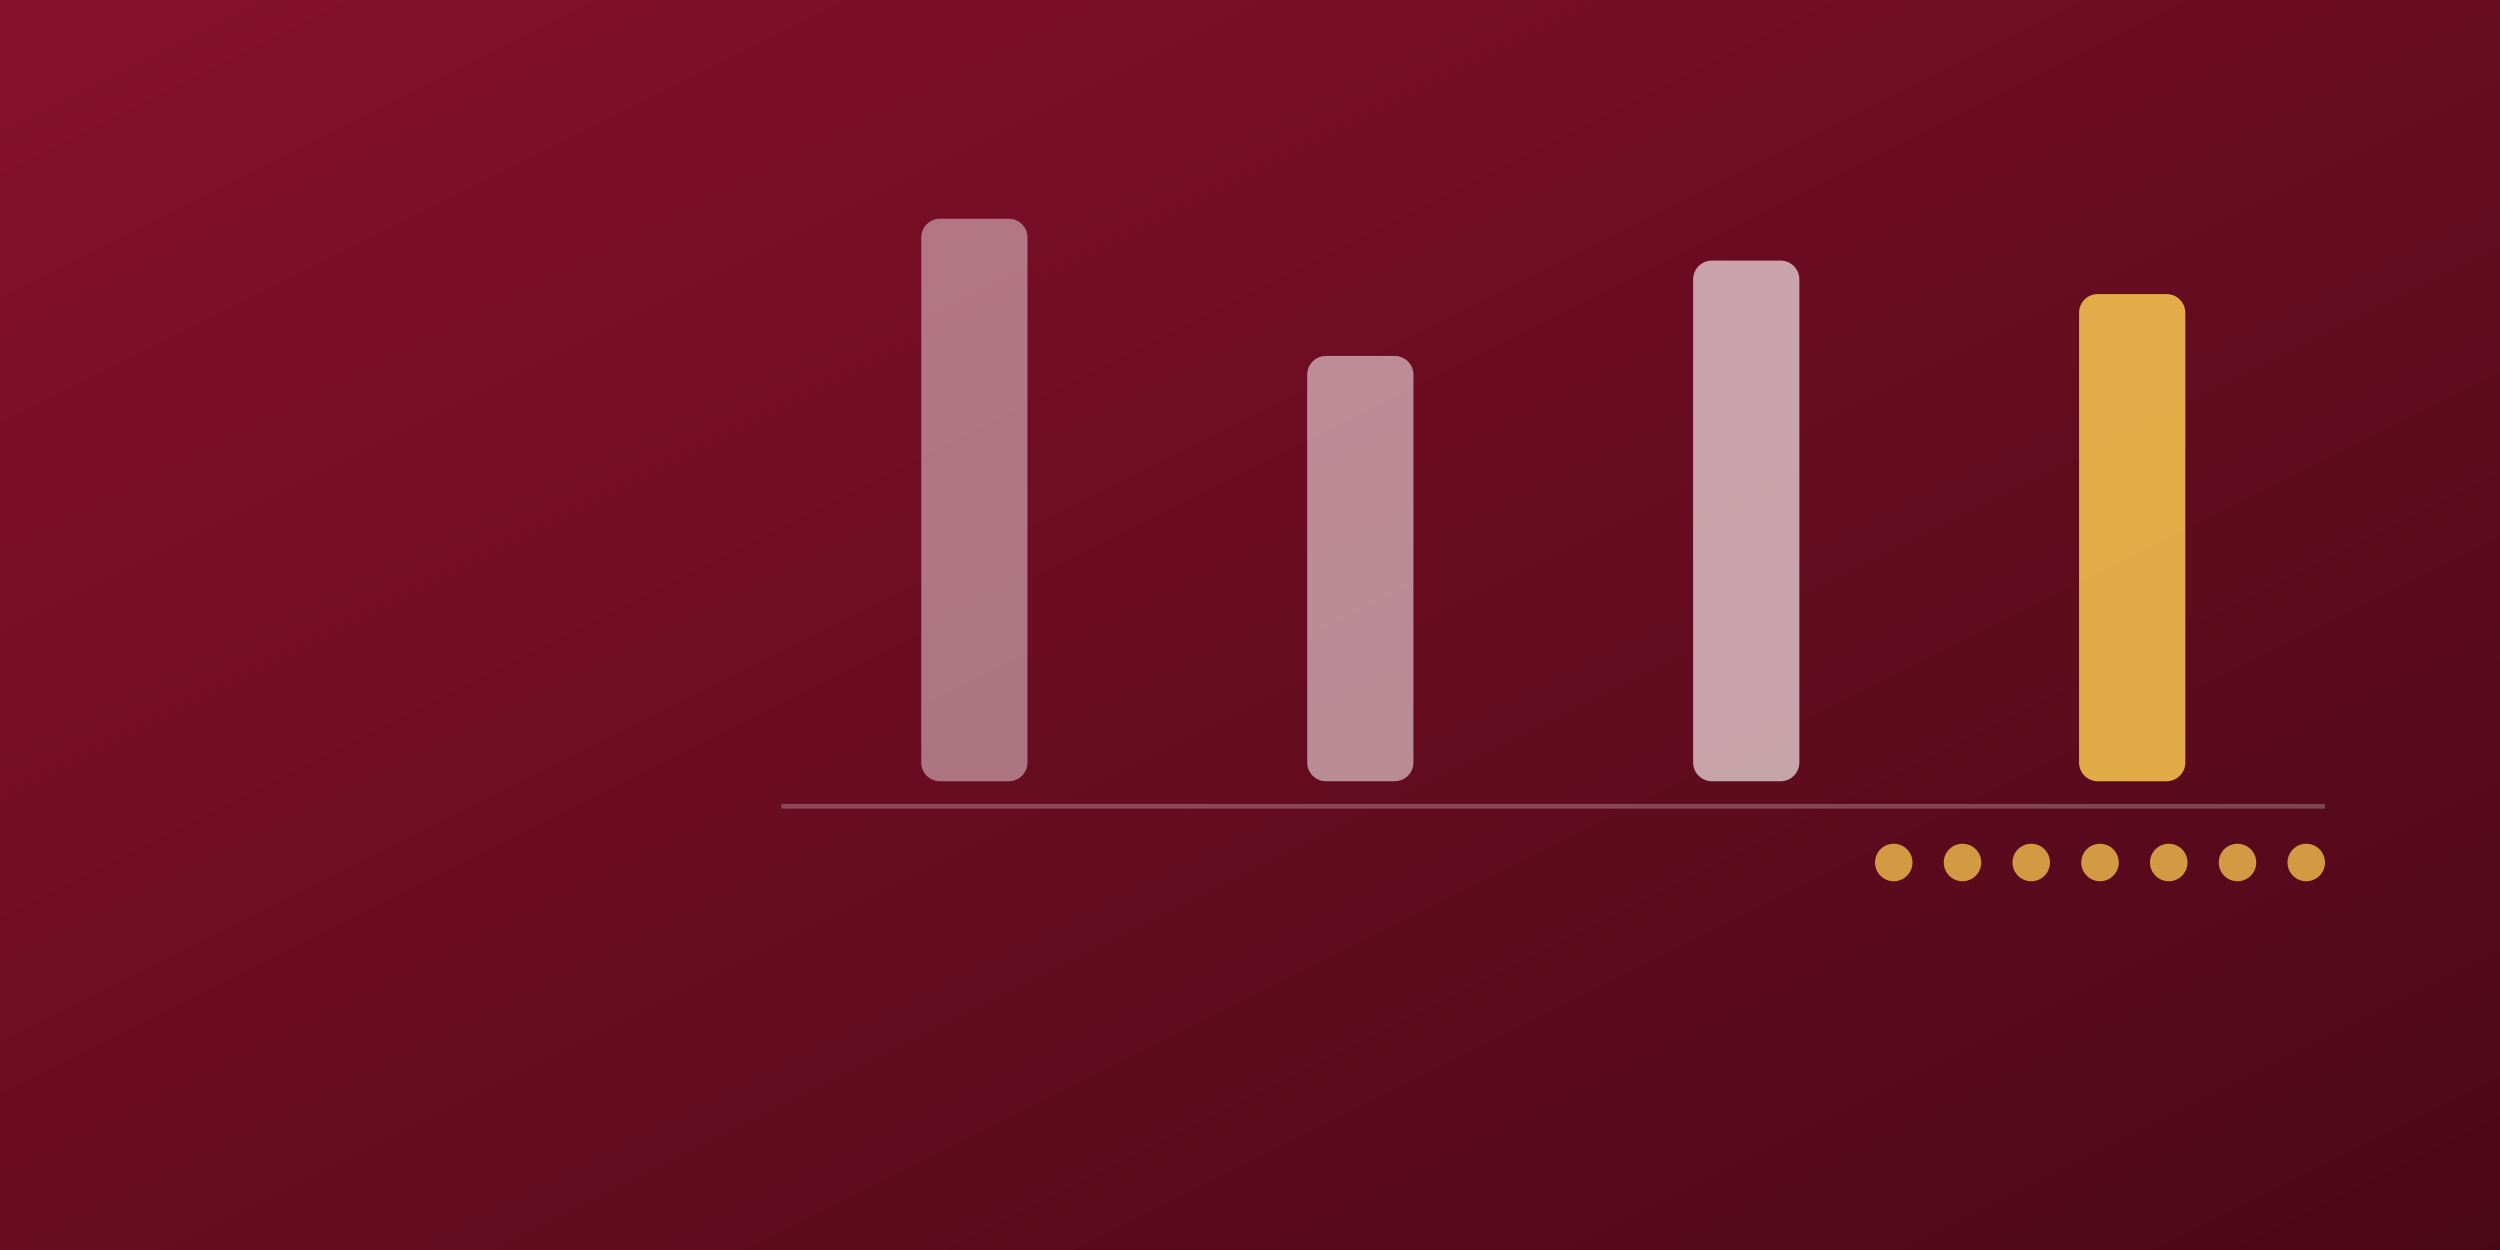
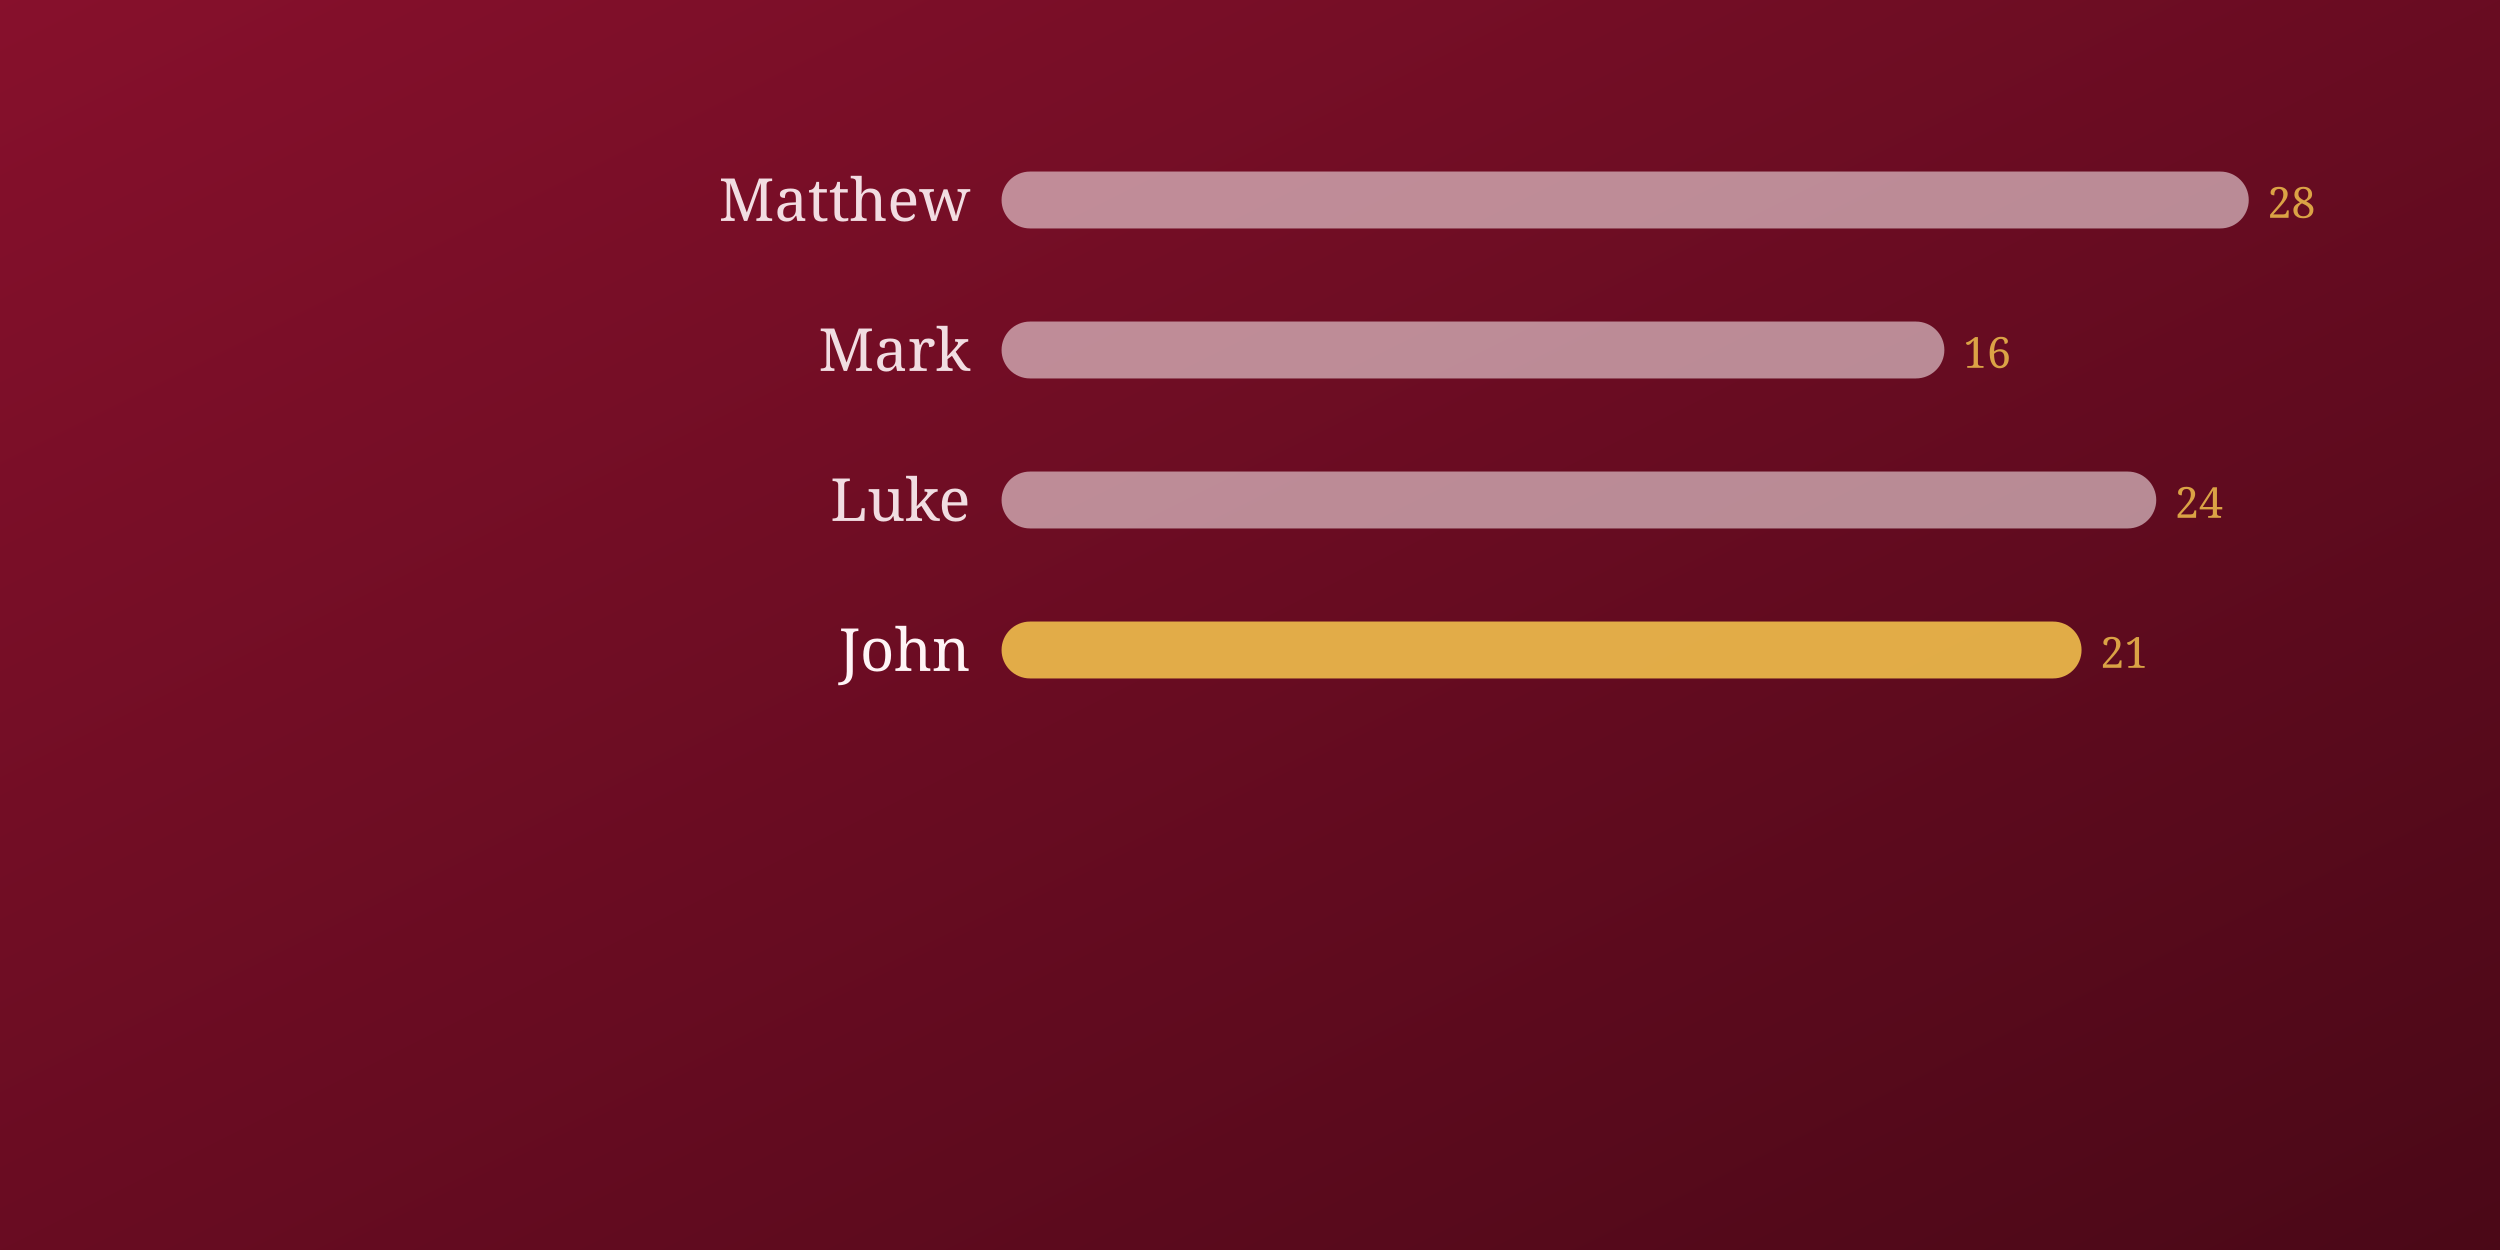
<svg xmlns="http://www.w3.org/2000/svg" viewBox="0 0 800 400" width="800" height="400" role="img">
  <defs>
    <linearGradient id="books" x1="0" y1="0" x2="1" y2="1">
      <stop offset="0" stop-color="#87102C" />
      <stop offset="1" stop-color="#4A0817" />
    </linearGradient>
  </defs>
  <rect width="800" height="400" fill="url(#books)" />
  <g>
-     <rect x="294.8" y="70.0" width="34.0" height="180.0" rx="6.0" fill="#FFF4F6" fill-opacity="0.45" />
-     <rect x="418.3" y="113.9" width="34.0" height="136.1" rx="6.0" fill="#FFF4F6" fill-opacity="0.55" />
-     <rect x="541.8" y="83.4" width="34.0" height="166.6" rx="6.0" fill="#FFF4F6" fill-opacity="0.65" />
-     <rect x="665.3" y="94.1" width="34.0" height="155.9" rx="6.0" fill="#E8B44A" fill-opacity="0.95" />
-   </g>
-   <line x1="250" y1="258" x2="744" y2="258" stroke="#FFF4F6" stroke-opacity="0.25" stroke-width="1.5" />
-   <g>
-     <circle cx="606.0" cy="276" r="6.0" fill="#E8B44A" fill-opacity="0.85" />
-     <circle cx="628.0" cy="276" r="6.0" fill="#E8B44A" fill-opacity="0.85" />
-     <circle cx="650.0" cy="276" r="6.0" fill="#E8B44A" fill-opacity="0.85" />
-     <circle cx="672.0" cy="276" r="6.0" fill="#E8B44A" fill-opacity="0.85" />
-     <circle cx="694.0" cy="276" r="6.0" fill="#E8B44A" fill-opacity="0.85" />
-     <circle cx="716.0" cy="276" r="6.0" fill="#E8B44A" fill-opacity="0.85" />
-     <circle cx="738.0" cy="276" r="6.0" fill="#E8B44A" fill-opacity="0.85" />
+     <text x="310.5" y="70.7" text-anchor="end" font-family="Georgia, serif" font-size="19.0" fill="#FFF4F6" fill-opacity="0.9">Matthew</text>
+     <rect x="320.5" y="54.9" width="399.1" height="18.2" rx="9.1" fill="#FFF4F6" fill-opacity="0.55" />
+     <text x="725.6" y="69.7" font-family="Georgia, serif" font-size="13.7" fill="#E8B44A" fill-opacity="0.9">28</text>
+     <text x="310.5" y="118.7" text-anchor="end" font-family="Georgia, serif" font-size="19.0" fill="#FFF4F6" fill-opacity="0.9">Mark</text>
+     <rect x="320.5" y="102.9" width="301.7" height="18.2" rx="9.1" fill="#FFF4F6" fill-opacity="0.55" />
+     <text x="628.2" y="117.7" font-family="Georgia, serif" font-size="13.7" fill="#E8B44A" fill-opacity="0.9">16</text>
+     <text x="310.5" y="166.7" text-anchor="end" font-family="Georgia, serif" font-size="19.0" fill="#FFF4F6" fill-opacity="0.9">Luke</text>
+     <rect x="320.5" y="150.9" width="369.5" height="18.2" rx="9.1" fill="#FFF4F6" fill-opacity="0.55" />
+     <text x="696.0" y="165.7" font-family="Georgia, serif" font-size="13.7" fill="#E8B44A" fill-opacity="0.9">24</text>
+     <text x="310.5" y="214.7" text-anchor="end" font-family="Georgia, serif" font-size="19.0" fill="#FFF4F6" fill-opacity="1">John</text>
+     <rect x="320.5" y="198.9" width="345.6" height="18.2" rx="9.1" fill="#E8B44A" fill-opacity="0.95" />
+     <text x="672.1" y="213.7" font-family="Georgia, serif" font-size="13.7" fill="#E8B44A" fill-opacity="0.9">21</text>
  </g>
</svg>
